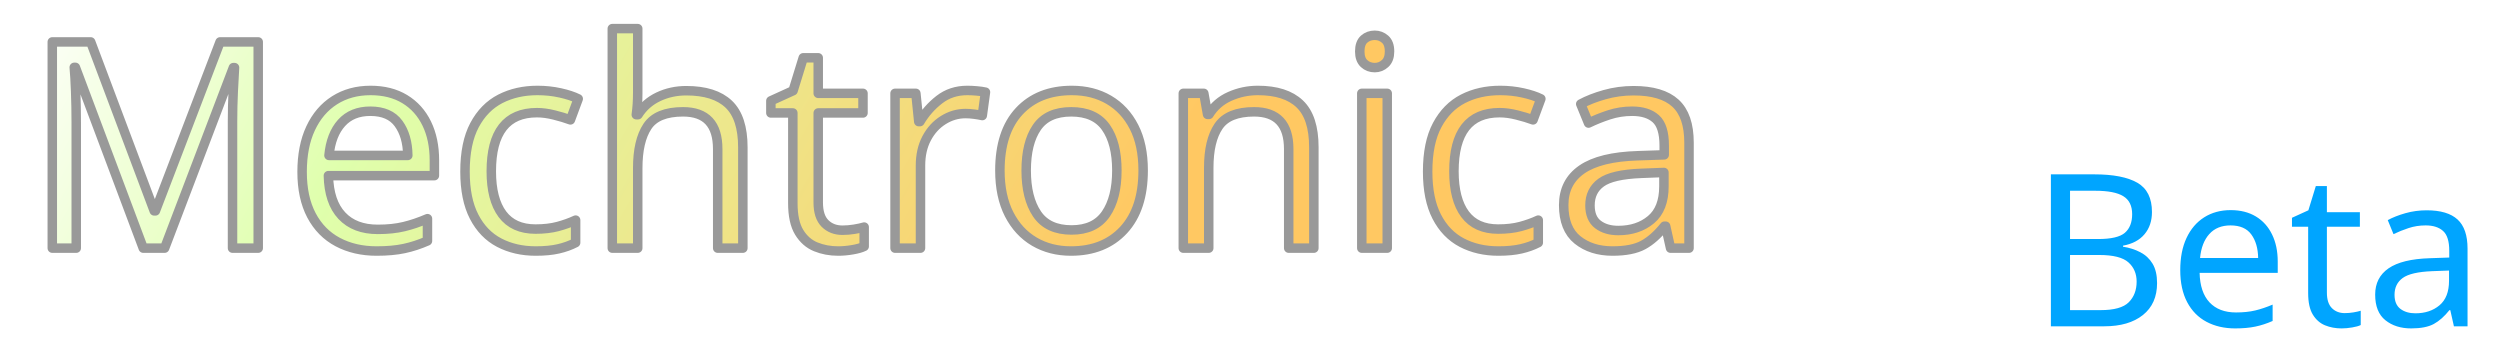
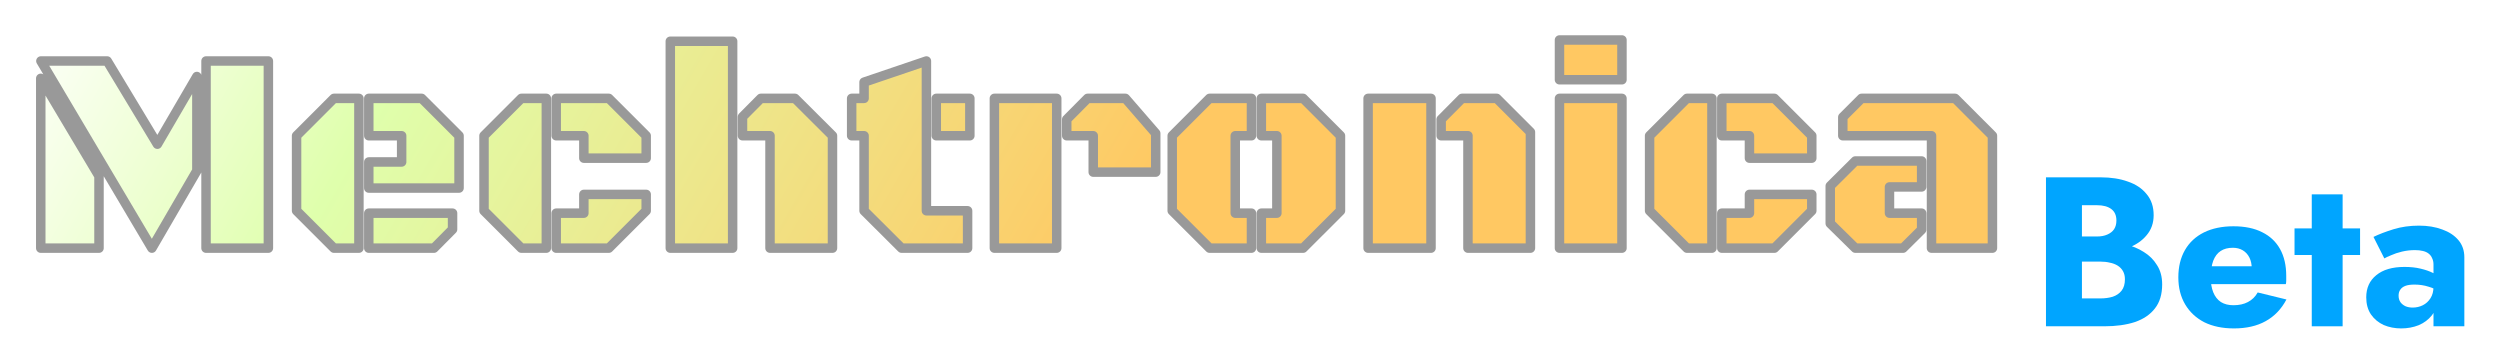
<svg xmlns="http://www.w3.org/2000/svg" xmlns:xlink="http://www.w3.org/1999/xlink" version="1.1" viewBox="0 0 1055.037 151.591" fill="none" stroke="none" stroke-linecap="square" stroke-miterlimit="10" id="svg379" width="1055.037" height="151.591">
  <defs id="defs383">
    <linearGradient id="linearGradient1533">
      <stop style="stop-color:#ffffff;stop-opacity:1;" offset="0" id="stop1529" />
      <stop style="stop-color:#dfffac;stop-opacity:1;" offset="0.2" id="stop1602" />
      <stop style="stop-color:#ffc862;stop-opacity:1;" offset="0.6" id="stop1604" />
      <stop style="stop-color:#ffc862;stop-opacity:1;" offset="1" id="stop1531" />
    </linearGradient>
    <defs id="defs24">
      <filter id="shadowFilter-p.1" filterUnits="userSpaceOnUse">
        <feGaussianBlur in="SourceAlpha" stdDeviation="0.0" result="blur" id="feGaussianBlur11" />
        <feComponentTransfer in="blur" color-interpolation-filters="sRGB" id="feComponentTransfer21">
          <feFuncR type="linear" slope="0" intercept="0.4" id="feFuncR13" />
          <feFuncG type="linear" slope="0" intercept="0.4" id="feFuncG15" />
          <feFuncB type="linear" slope="0" intercept="0.4" id="feFuncB17" />
          <feFuncA type="linear" slope="1.0" intercept="0" id="feFuncA19" />
        </feComponentTransfer>
      </filter>
    </defs>
    <defs id="defs209">
      <filter id="shadowFilter-p.13" filterUnits="userSpaceOnUse">
        <feGaussianBlur in="SourceAlpha" stdDeviation="0.0" result="blur" id="feGaussianBlur196" />
        <feComponentTransfer in="blur" color-interpolation-filters="sRGB" id="feComponentTransfer206">
          <feFuncR type="linear" slope="0" intercept="0.4" id="feFuncR198" />
          <feFuncG type="linear" slope="0" intercept="0.4" id="feFuncG200" />
          <feFuncB type="linear" slope="0" intercept="0.4" id="feFuncB202" />
          <feFuncA type="linear" slope="1.0" intercept="0" id="feFuncA204" />
        </feComponentTransfer>
      </filter>
    </defs>
    <clipPath clipPathUnits="userSpaceOnUse" id="clipPath869">
      <g id="g873">
        <path d="M 0,0 H 846.037 V 117.591 H 0 Z" clip-rule="nonzero" id="path871" />
      </g>
    </clipPath>
    <clipPath clipPathUnits="userSpaceOnUse" id="clipPath875">
      <g id="g879">
        <path d="M 0,0 H 846.037 V 117.591 H 0 Z" clip-rule="nonzero" id="path877" />
      </g>
    </clipPath>
    <clipPath clipPathUnits="userSpaceOnUse" id="clipPath881">
      <g id="g885">
        <path d="M 0,0 H 846.037 V 117.591 H 0 Z" clip-rule="nonzero" id="path883" />
      </g>
    </clipPath>
    <clipPath clipPathUnits="userSpaceOnUse" id="clipPath887">
      <g id="g891">
        <path d="M 0,0 H 846.037 V 117.591 H 0 Z" clip-rule="nonzero" id="path889" />
      </g>
    </clipPath>
    <clipPath clipPathUnits="userSpaceOnUse" id="clipPath893">
      <g id="g897">
        <path d="M 0,0 H 846.037 V 117.591 H 0 Z" clip-rule="nonzero" id="path895" />
      </g>
    </clipPath>
    <linearGradient xlink:href="#linearGradient1533" id="linearGradient1535" x1="183.369" y1="-202.815" x2="834.407" y2="173.061" gradientUnits="userSpaceOnUse" gradientTransform="translate(8.430124,-108.987)" />
    <linearGradient id="linearGradient1595" gradientUnits="userSpaceOnUse" gradientTransform="scale(25.38068)" spreadMethod="pad" x1="-1.37" y1="2.093" x2="16.584" y2="20.033">
      <stop offset="0.0" stop-color="#ffffff" id="stop26-7" />
      <stop offset="0.2" stop-color="#dfffac" id="stop28-5" />
      <stop offset="0.61" stop-color="#ffc862" id="stop30-9" />
      <stop offset="1.0" stop-color="#ffc862" id="stop32-2" />
    </linearGradient>
  </defs>
-   <text xml:space="preserve" style="font-style:normal;font-variant:normal;font-weight:normal;font-stretch:normal;font-size:121.888px;font-family:'Black Ops One';-inkscape-font-specification:'Black Ops One, Normal';font-variant-ligatures:normal;font-variant-caps:normal;font-variant-numeric:normal;font-variant-east-asian:normal;fill:url(#linearGradient1535);fill-opacity:1;stroke:#999999;stroke-width:4;stroke-linecap:round;stroke-linejoin:round;stroke-dasharray:none;stroke-opacity:1" x="10.237" y="104.718" id="text2256">
-     <tspan id="tspan2254" x="10.237" y="104.718" style="font-style:normal;font-variant:normal;font-weight:normal;font-stretch:normal;font-size:121.888px;font-family:'Black Ops One';-inkscape-font-specification:'Black Ops One, Normal';font-variant-ligatures:normal;font-variant-caps:normal;font-variant-numeric:normal;font-variant-east-asian:normal;fill:url(#linearGradient1535);fill-opacity:1;stroke:#999999;stroke-width:4;stroke-dasharray:none;stroke-opacity:1">Mechtronica</tspan>
-   </text>
-   <text xml:space="preserve" style="font-style:normal;font-variant:normal;font-weight:normal;font-stretch:normal;font-size:89.807px;font-family:Jost;-inkscape-font-specification:'Jost, @wght=700';font-variant-ligatures:normal;font-variant-caps:normal;font-variant-numeric:normal;font-variant-east-asian:normal;font-variation-settings:'wght' 700;fill:#00a5ff;fill-opacity:1;stroke:none;stroke-width:2.436;stroke-linecap:round;stroke-linejoin:round;stroke-dasharray:none;stroke-opacity:1" x="856.784" y="137.701" id="text1798">
-     <tspan id="tspan1796" x="856.784" y="137.701" style="font-style:normal;font-variant:normal;font-weight:normal;font-stretch:normal;font-size:89.807px;font-family:Jost;-inkscape-font-specification:'Jost, @wght=700';font-variant-ligatures:normal;font-variant-caps:normal;font-variant-numeric:normal;font-variant-east-asian:normal;font-variation-settings:'wght' 700;fill:#00a5ff;fill-opacity:1;stroke-width:2.436;stroke-dasharray:none">Beta</tspan>
-   </text>
+   <g aria-label="Mechtronica" id="text2256" style="font-size:121.888px;font-family:'Black Ops One';-inkscape-font-specification:'Black Ops One, Normal';fill:url(#linearGradient1535);stroke:#999999;stroke-width:4;stroke-linecap:round;stroke-linejoin:round">
+     <path d="M 64.098,104.718 17.26,25.741 H 45.232 l 21.188,35.114 16.664,-28.567 v 39.756 z m 22.854,0 V 25.741 h 26.306 v 78.977 z m -69.752,0 V 33.061 l 24.58,41.244 v 30.412 z" id="path355" />
+     <path d="M 140.933,104.718 125.161,88.946 V 57.284 l 15.772,-15.772 h 10.534 v 63.206 z m 14.7,-25.354 v -11.01 h 13.867 V 57.284 h -13.867 v -15.772 h 22.318 l 15.772,15.772 v 22.08 z m 0,25.354 V 89.958 h 35.352 v 6.844 l -7.856,7.916 z" id="path357" />
+     <path d="M 220.029,104.718 204.258,88.946 V 57.284 l 15.772,-15.772 h 10.534 v 63.206 z m 26.365,-37.971 v -9.463 h -11.665 v -15.772 h 22.199 l 15.772,15.772 v 9.463 z M 234.73,104.718 V 89.958 h 11.665 v -7.916 h 26.306 v 6.904 l -15.772,15.772 z" id="path359" />
+     <path d="M 282.878,104.718 V 17.408 h 26.306 v 87.309 z m 42.078,0 V 57.284 h -11.606 v -7.975 l 7.737,-7.797 h 14.403 l 15.831,15.772 v 47.434 z" id="path361" />
+     <path d="M 380.483,104.718 364.652,88.946 V 57.284 h -5.237 v -15.772 h 5.237 v -6.844 l 26.306,-8.927 v 63.206 h 17.379 v 15.772 z m 14.641,-47.434 v -15.772 h 14.165 v 15.772 z" id="path363" />
+     <path d="M 419.645,104.718 V 41.512 h 26.306 V 104.718 Z M 461.365,72.639 V 57.284 H 450.176 v -6.904 l 8.808,-8.868 h 15.95 l 12.796,14.76 V 72.639 Z" id="path365" />
+     <path d="M 510.466,104.718 494.694,88.946 V 57.284 l 15.772,-15.772 h 17.676 v 15.772 h -6.844 v 32.674 h 6.844 v 14.76 z m 21.842,0 V 89.958 h 6.547 V 57.284 h -6.547 v -15.772 h 17.617 l 15.772,15.772 v 31.662 l -15.772,15.772 z" id="path367" />
+     <path d="M 619.498,104.718 V 57.284 h -11.308 v -6.904 l 8.808,-8.868 h 14.641 l 14.224,14.224 v 48.981 z m -42.137,0 V 41.512 h 26.544 v 63.206 z" id="path369" />
+     <path d="M 658.124,33.656 V 16.873 h 26.365 v 16.783 z m 0,71.062 V 41.512 h 26.365 v 63.206 z" id="path371" />
+     <path d="M 711.926,104.718 696.154,88.946 V 57.284 l 15.772,-15.772 h 10.534 v 63.206 z m 26.365,-37.971 v -9.463 h -11.665 v -15.772 h 22.199 l 15.772,15.772 v 9.463 z M 726.626,104.718 V 89.958 h 11.665 v -7.916 h 26.306 v 6.904 L 748.826,104.718 Z" id="path373" />
+     <path d="M 815.126,104.718 V 57.284 h -37.435 v -7.856 l 7.916,-7.916 h 39.459 l 15.772,15.772 v 47.434 z m -32.138,0 -10.594,-10.415 V 78.471 L 782.988,67.937 H 810.96 V 78.888 h -13.57 v 11.07 h 13.57 v 6.963 l -7.856,7.797 z" id="path375" />
+   </g>
+   <g aria-label="Beta" id="text1798" style="font-size:89.807px;font-family:Jost;-inkscape-font-specification:'Jost, @wght=700';font-variation-settings:'wght' 700;fill:#00a5ff;stroke-width:2.436;stroke-linecap:round;stroke-linejoin:round">
+     <path d="m 874.746,106.448 h 11.765 q 6.556,0 11.495,-1.796 5.029,-1.886 7.903,-5.388 2.964,-3.502 2.964,-8.442 0,-5.388 -2.964,-8.891 -2.874,-3.592 -7.903,-5.299 -4.939,-1.796 -11.495,-1.796 h -23.08 v 62.865 h 24.607 q 7.454,0 12.932,-1.796 5.478,-1.886 8.442,-5.748 3.053,-3.862 3.053,-10.148 0,-4.76 -2.155,-8.083 -2.066,-3.413 -5.568,-5.568 -3.502,-2.245 -7.813,-3.233 -4.311,-0.988 -8.891,-0.988 h -13.291 v 8.262 h 11.585 q 2.245,0 4.041,0.449 1.886,0.359 3.323,1.257 1.437,0.898 2.245,2.335 0.808,1.437 0.808,3.413 0,3.053 -1.437,4.85 -1.347,1.706 -3.682,2.515 -2.335,0.718 -5.299,0.718 h -7.723 V 86.601 h 6.286 q 3.951,0 6.107,1.617 2.155,1.617 2.155,4.85 0,2.155 -0.988,3.682 -0.988,1.437 -2.874,2.245 -1.796,0.808 -4.401,0.808 h -10.148 z" id="path378" />
+     <path d="m 942.73,138.599 q 7.903,0 13.381,-3.053 5.568,-3.053 8.801,-9.16 l -12.124,-2.964 q -1.527,2.694 -4.131,4.041 -2.515,1.347 -6.107,1.347 -3.143,0 -5.299,-1.347 -2.155,-1.437 -3.233,-4.131 -1.078,-2.694 -1.078,-6.466 0.09,-4.131 1.078,-6.825 1.078,-2.784 3.143,-4.131 2.066,-1.347 5.119,-1.347 2.425,0 4.221,1.078 1.796,1.078 2.784,3.053 0.988,1.976 0.988,4.67 0,0.629 -0.359,1.617 -0.269,0.898 -0.718,1.527 l 3.233,-4.131 h -25.505 v 7.544 h 37.719 q 0.18,-0.629 0.18,-1.527 0,-0.988 0,-1.976 0,-6.646 -2.604,-11.316 -2.604,-4.67 -7.544,-7.095 -4.939,-2.515 -12.124,-2.515 -7.185,0 -12.483,2.604 -5.209,2.604 -7.993,7.454 -2.784,4.85 -2.784,11.495 0,6.556 2.874,11.405 2.874,4.85 8.083,7.544 5.299,2.604 12.483,2.604 z" id="path380" />
+     <path d="m 968.324,96.39 v 11.226 h 27.66 V 96.39 Z m 7.274,-14.369 v 55.68 h 13.022 V 82.021 Z" id="path382" />
+     <path d="m 1012.24,124.769 q 0,-1.527 0.718,-2.515 0.719,-1.078 2.155,-1.617 1.437,-0.539 3.862,-0.539 3.143,0 5.927,0.898 2.874,0.808 5.029,2.425 v -6.017 q -1.078,-1.167 -3.233,-2.245 -2.155,-1.078 -5.209,-1.796 -2.964,-0.718 -6.736,-0.718 -7.723,0 -11.944,3.502 -4.221,3.413 -4.221,9.34 0,4.221 1.976,7.185 2.066,2.964 5.388,4.49 3.413,1.437 7.364,1.437 3.951,0 7.364,-1.347 3.413,-1.437 5.568,-4.131 2.155,-2.784 2.155,-6.736 l -1.437,-5.388 q 0,2.874 -1.257,4.85 -1.257,1.976 -3.233,2.964 -1.976,0.988 -4.311,0.988 -1.617,0 -2.964,-0.539 -1.347,-0.629 -2.155,-1.706 -0.808,-1.167 -0.808,-2.784 z m -6.017,-15.716 q 0.898,-0.539 2.874,-1.347 1.976,-0.898 4.58,-1.527 2.694,-0.629 5.478,-0.629 1.886,0 3.323,0.359 1.527,0.359 2.514,1.167 0.988,0.808 1.437,1.976 0.539,1.078 0.539,2.604 v 26.044 h 13.022 v -29.097 q 0,-4.311 -2.515,-7.274 -2.515,-2.964 -6.825,-4.49 -4.311,-1.617 -9.789,-1.617 -5.837,0 -10.777,1.527 -4.939,1.527 -8.442,3.233 z" id="path384" />
+   </g>
</svg>
